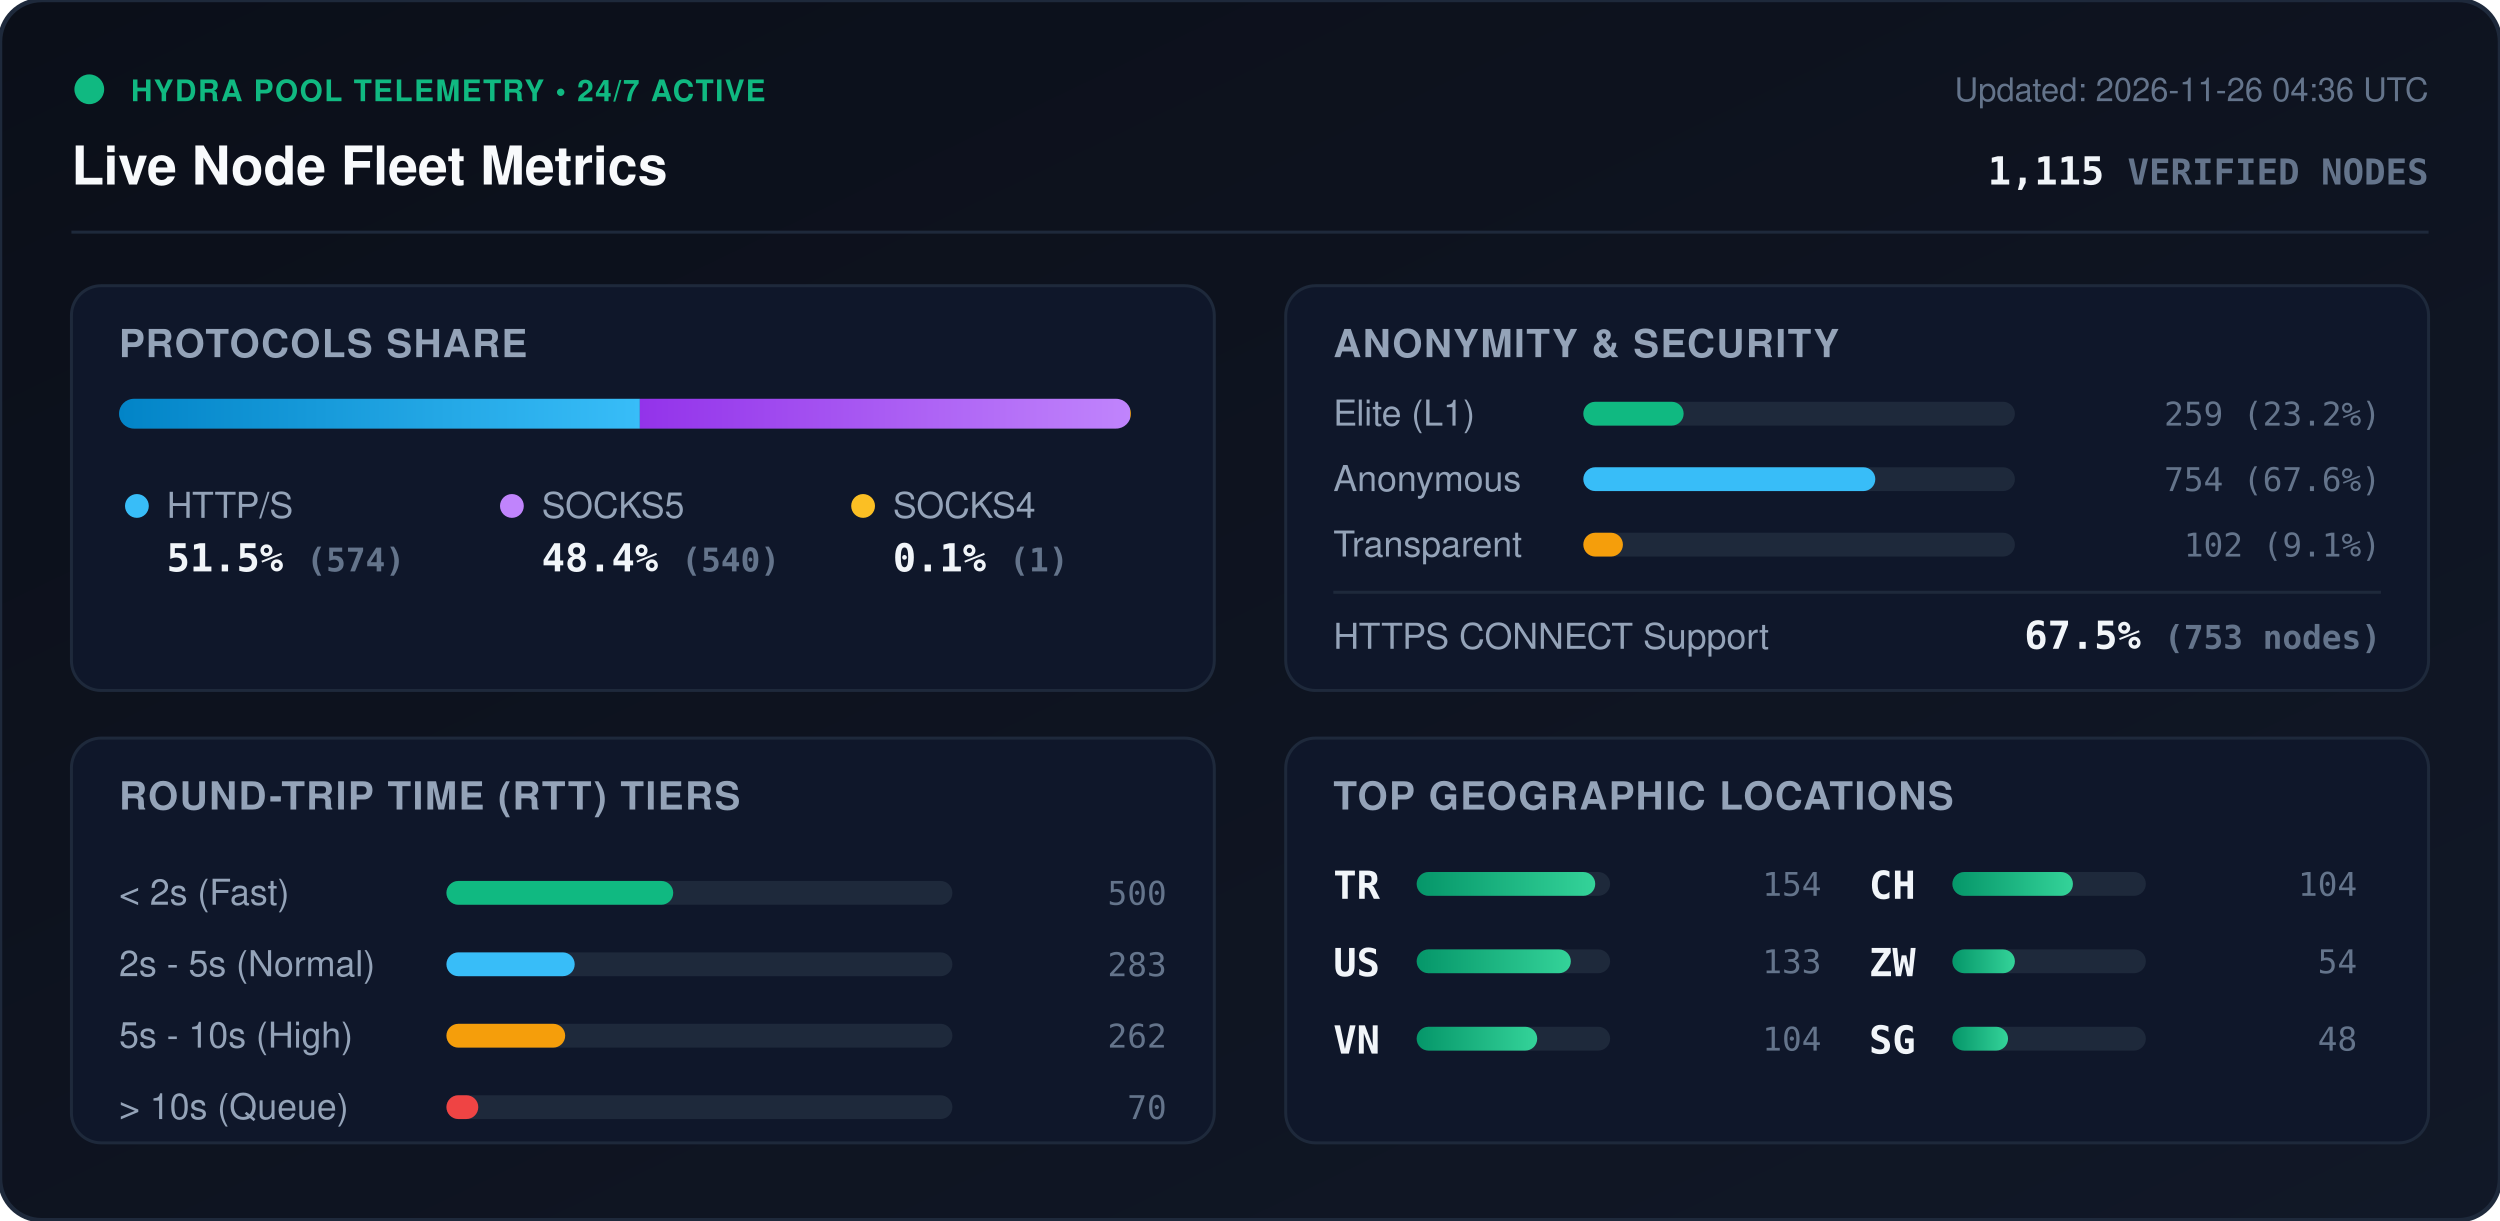
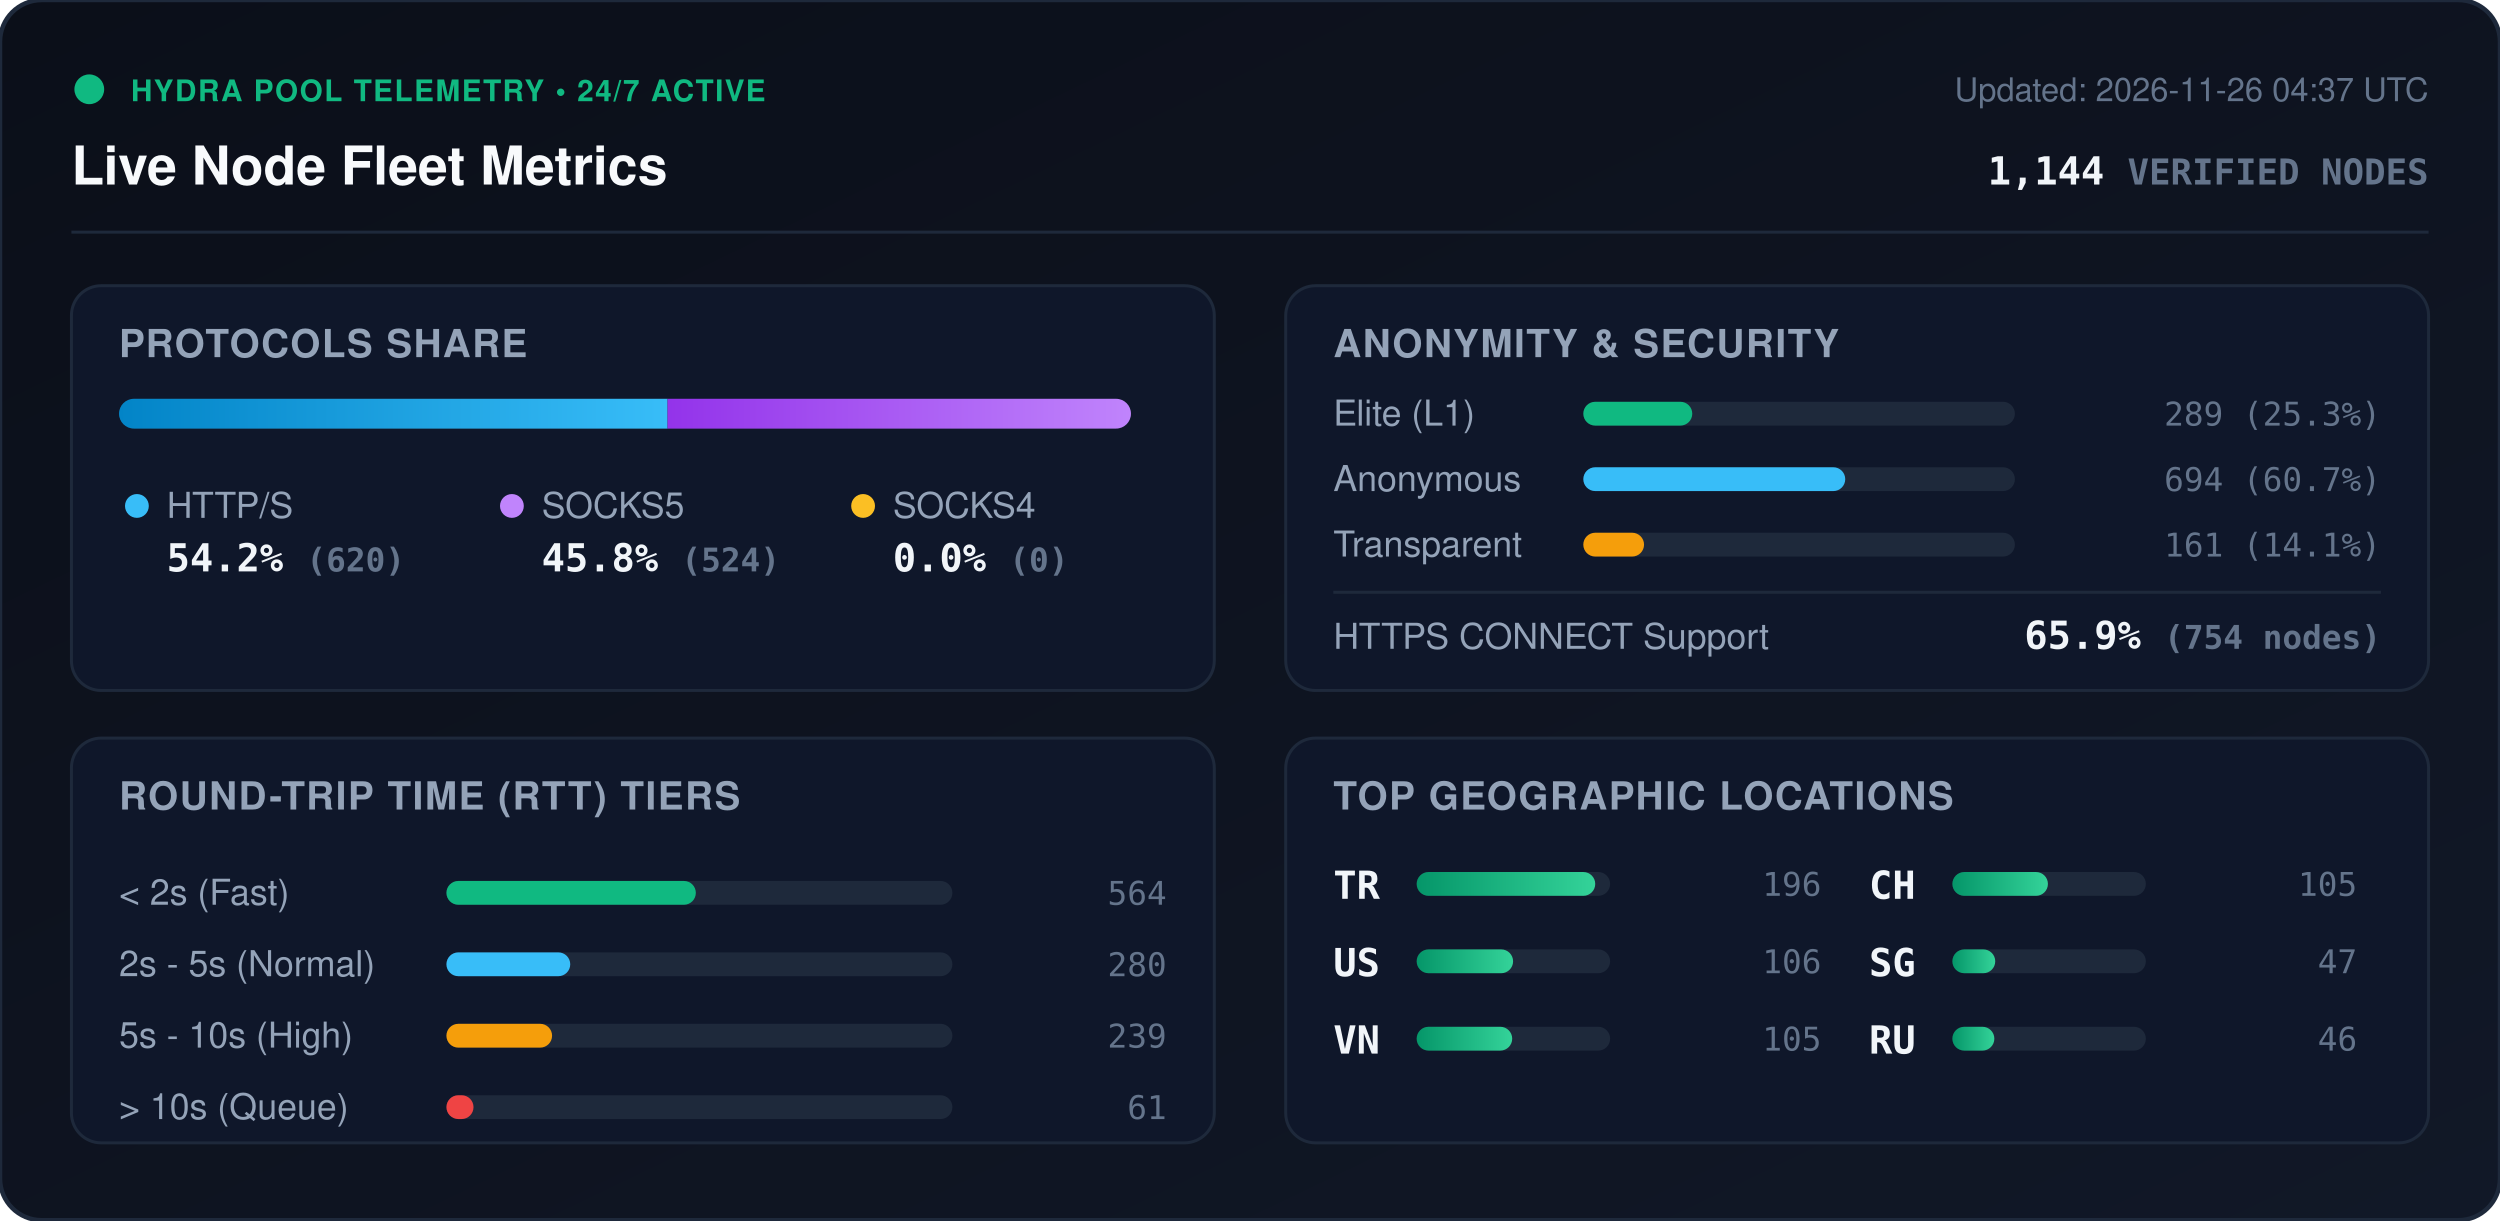
<svg xmlns="http://www.w3.org/2000/svg" viewBox="0 0 840 410" width="840" height="410" style="max-width: 100%; height: auto;">
  <defs>
    <linearGradient id="bg" x1="0%" y1="0%" x2="100%" y2="100%">
      <stop offset="0%" stop-color="#0b0f19" />
      <stop offset="100%" stop-color="#111827" />
    </linearGradient>
    <linearGradient id="bar-http" x1="0%" y1="0%" x2="100%" y2="0%">
      <stop offset="0%" stop-color="#0284c7" />
      <stop offset="100%" stop-color="#38bdf8" />
    </linearGradient>
    <linearGradient id="bar-socks5" x1="0%" y1="0%" x2="100%" y2="0%">
      <stop offset="0%" stop-color="#9333ea" />
      <stop offset="100%" stop-color="#c084fc" />
    </linearGradient>
    <linearGradient id="bar-socks4" x1="0%" y1="0%" x2="100%" y2="0%">
      <stop offset="0%" stop-color="#d97706" />
      <stop offset="100%" stop-color="#fbbf24" />
    </linearGradient>
    <linearGradient id="bar-green" x1="0%" y1="0%" x2="100%" y2="0%">
      <stop offset="0%" stop-color="#059669" />
      <stop offset="100%" stop-color="#34d399" />
    </linearGradient>
    <clipPath id="prog-track-clip">
      <rect width="340.0" height="10" rx="5" />
    </clipPath>
    <style>
      .title { font: 700 18px -apple-system, BlinkMacSystemFont, 'Segoe UI', Helvetica, Arial, sans-serif; fill: #f8fafc; }
      .sub { font: 500 11px -apple-system, BlinkMacSystemFont, 'Segoe UI', Helvetica, Arial, sans-serif; fill: #64748b; }
      .section-hdr { font: 600 13px -apple-system, BlinkMacSystemFont, 'Segoe UI', Helvetica, Arial, sans-serif; fill: #94a3b8; letter-spacing: 0.5px; }
      .metric-val { font: 700 13px -apple-system, BlinkMacSystemFont, 'Segoe UI', Helvetica, Arial, sans-serif; fill: #f1f5f9; }
      .metric-lbl { font: 500 12px -apple-system, BlinkMacSystemFont, 'Segoe UI', Helvetica, Arial, sans-serif; fill: #94a3b8; }
      .badge-txt { font: 700 10px -apple-system, BlinkMacSystemFont, 'Segoe UI', Helvetica, Arial, sans-serif; fill: #10b981; letter-spacing: 0.5px; }
      .mono { font-family: ui-monospace, SFMono-Regular, Menlo, Monaco, Consolas, monospace; }
      .pulse { animation: beacon 2s infinite ease-in-out; }
      @keyframes beacon { 0%, 100% { opacity: 1; } 50% { opacity: 0.35; } }
    </style>
  </defs>
  <rect width="840" height="410" rx="14" fill="url(#bg)" stroke="#1e293b" stroke-width="1.5" />
  <g transform="translate(24, 24)">
    <circle cx="6" cy="6" r="5" fill="#10b981" class="pulse" />
    <text x="20" y="10" class="badge-txt">HYDRA POOL TELEMETRY • 24/7 ACTIVE</text>
    <text x="0" y="38" class="title">Live Node Fleet Metrics</text>
-     <text x="792" y="10" text-anchor="end" class="sub">Updated: 2026-11-26 04:36 UTC</text>
-     <text x="792" y="38" text-anchor="end" class="metric-val mono" fill="#38bdf8">1,115 <tspan font-size="12" fill="#64748b">VERIFIED NODES</tspan>
+     <text x="792" y="10" text-anchor="end" class="sub">Updated: 2026-11-26 04:37 UTC</text>
+     <text x="792" y="38" text-anchor="end" class="metric-val mono" fill="#38bdf8">1,144 <tspan font-size="12" fill="#64748b">VERIFIED NODES</tspan>
    </text>
  </g>
  <line x1="24" y1="78" x2="816" y2="78" stroke="#1e293b" stroke-width="1" />
  <g transform="translate(24, 96)">
    <rect width="384" height="136" rx="10" fill="#0f172a" stroke="#1e293b" />
    <text x="16" y="24" class="section-hdr">PROTOCOLS SHARE</text>
    <g transform="translate(16, 38)">
      <rect width="340.0" height="10" rx="5" fill="#1e293b" />
      <g clip-path="url(#prog-track-clip)">
-         <rect x="0" width="175.0" height="10" fill="url(#bar-http)" />
-         <rect x="175.0" width="164.7" height="10" fill="url(#bar-socks5)" />
-         <rect x="339.7" width="0.3" height="10" fill="url(#bar-socks4)" />
+         <rect x="0" width="184.3" height="10" fill="url(#bar-http)" />
+         <rect x="184.3" width="155.7" height="10" fill="url(#bar-socks5)" />
+         <rect x="340.0" width="0.0" height="10" fill="url(#bar-socks4)" />
      </g>
    </g>
    <g transform="translate(16, 68)">
      <circle cx="6" cy="6" r="4" fill="#38bdf8" />
      <text x="16" y="10" class="metric-lbl">HTTP/S</text>
-       <text x="16" y="28" class="metric-val mono">51.5% <tspan font-size="11" fill="#64748b">(574)</tspan>
+       <text x="16" y="28" class="metric-val mono">54.2% <tspan font-size="11" fill="#64748b">(620)</tspan>
      </text>
      <circle cx="132" cy="6" r="4" fill="#c084fc" />
      <text x="142" y="10" class="metric-lbl">SOCKS5</text>
-       <text x="142" y="28" class="metric-val mono">48.4% <tspan font-size="11" fill="#64748b">(540)</tspan>
+       <text x="142" y="28" class="metric-val mono">45.8% <tspan font-size="11" fill="#64748b">(524)</tspan>
      </text>
      <circle cx="250" cy="6" r="4" fill="#fbbf24" />
      <text x="260" y="10" class="metric-lbl">SOCKS4</text>
-       <text x="260" y="28" class="metric-val mono">0.1% <tspan font-size="11" fill="#64748b">(1)</tspan>
+       <text x="260" y="28" class="metric-val mono">0.0% <tspan font-size="11" fill="#64748b">(0)</tspan>
      </text>
    </g>
  </g>
  <g transform="translate(432, 96)">
    <rect width="384" height="136" rx="10" fill="#0f172a" stroke="#1e293b" />
    <text x="16" y="24" class="section-hdr">ANONYMITY &amp; SECURITY</text>
    <text x="16" y="47" class="metric-lbl">Elite (L1)</text>
    <rect x="100" y="39" width="145.0" height="8" rx="4" fill="#1e293b" />
-     <rect x="100" y="39" width="33.7" height="8" rx="4" fill="#10b981" />
-     <text x="368" y="47" text-anchor="end" class="mono sub" fill="#e2e8f0">259 (23.2%)</text>
+     <rect x="100" y="39" width="36.6" height="8" rx="4" fill="#10b981" />
+     <text x="368" y="47" text-anchor="end" class="mono sub" fill="#e2e8f0">289 (25.3%)</text>
    <text x="16" y="69" class="metric-lbl">Anonymous</text>
    <rect x="100" y="61" width="145.0" height="8" rx="4" fill="#1e293b" />
-     <rect x="100" y="61" width="98.1" height="8" rx="4" fill="#38bdf8" />
-     <text x="368" y="69" text-anchor="end" class="mono sub" fill="#e2e8f0">754 (67.6%)</text>
+     <rect x="100" y="61" width="88.0" height="8" rx="4" fill="#38bdf8" />
+     <text x="368" y="69" text-anchor="end" class="mono sub" fill="#e2e8f0">694 (60.7%)</text>
    <text x="16" y="91" class="metric-lbl">Transparent</text>
    <rect x="100" y="83" width="145.0" height="8" rx="4" fill="#1e293b" />
-     <rect x="100" y="83" width="13.3" height="8" rx="4" fill="#f59e0b" />
-     <text x="368" y="91" text-anchor="end" class="mono sub" fill="#e2e8f0">102 (9.1%)</text>
+     <rect x="100" y="83" width="20.4" height="8" rx="4" fill="#f59e0b" />
+     <text x="368" y="91" text-anchor="end" class="mono sub" fill="#e2e8f0">161 (14.1%)</text>
    <line x1="16" y1="103" x2="368" y2="103" stroke="#1e293b" stroke-width="1" />
    <text x="16" y="122" class="metric-lbl">HTTPS CONNECT Support</text>
-     <text x="368" y="122" text-anchor="end" class="metric-val mono" fill="#34d399">67.5% <tspan font-size="11" fill="#64748b">(753 nodes)</tspan>
+     <text x="368" y="122" text-anchor="end" class="metric-val mono" fill="#34d399">65.9% <tspan font-size="11" fill="#64748b">(754 nodes)</tspan>
    </text>
  </g>
  <g transform="translate(24, 248)">
    <rect width="384" height="136" rx="10" fill="#0f172a" stroke="#1e293b" />
    <text x="16" y="24" class="section-hdr">ROUND-TRIP TIME (RTT) TIERS</text>
    <g transform="translate(16, 42)">
      <text x="0" y="14" class="metric-lbl">&lt; 2s (Fast)</text>
      <rect x="110" y="6" width="170" height="8" rx="4" fill="#1e293b" />
-       <rect x="110" y="6" width="76.2" height="8" rx="4" fill="#10b981" />
-       <text x="352" y="14" text-anchor="end" class="mono sub">500</text>
+       <rect x="110" y="6" width="83.8" height="8" rx="4" fill="#10b981" />
+       <text x="352" y="14" text-anchor="end" class="mono sub">564</text>
      <text x="0" y="38" class="metric-lbl">2s - 5s (Normal)</text>
      <rect x="110" y="30" width="170" height="8" rx="4" fill="#1e293b" />
-       <rect x="110" y="30" width="43.1" height="8" rx="4" fill="#38bdf8" />
-       <text x="352" y="38" text-anchor="end" class="mono sub">283</text>
+       <rect x="110" y="30" width="41.6" height="8" rx="4" fill="#38bdf8" />
+       <text x="352" y="38" text-anchor="end" class="mono sub">280</text>
      <text x="0" y="62" class="metric-lbl">5s - 10s (High)</text>
      <rect x="110" y="54" width="170" height="8" rx="4" fill="#1e293b" />
-       <rect x="110" y="54" width="39.9" height="8" rx="4" fill="#f59e0b" />
-       <text x="352" y="62" text-anchor="end" class="mono sub">262</text>
+       <rect x="110" y="54" width="35.5" height="8" rx="4" fill="#f59e0b" />
+       <text x="352" y="62" text-anchor="end" class="mono sub">239</text>
      <text x="0" y="86" class="metric-lbl">&gt; 10s (Queue)</text>
      <rect x="110" y="78" width="170" height="8" rx="4" fill="#1e293b" />
-       <rect x="110" y="78" width="10.7" height="8" rx="4" fill="#ef4444" />
-       <text x="352" y="86" text-anchor="end" class="mono sub">70</text>
+       <rect x="110" y="78" width="9.1" height="8" rx="4" fill="#ef4444" />
+       <text x="352" y="86" text-anchor="end" class="mono sub">61</text>
    </g>
  </g>
  <g transform="translate(432, 248)">
    <rect width="384" height="136" rx="10" fill="#0f172a" stroke="#1e293b" />
    <text x="16" y="24" class="section-hdr">TOP GEOGRAPHIC LOCATIONS</text>
    <g transform="translate(16, 42)">
      <g transform="translate(0, 0)">
        <text x="0" y="12" class="mono metric-val" font-size="12">TR</text>
        <rect x="28" y="3" width="65" height="8" rx="4" fill="#1e293b" />
        <rect x="28" y="3" width="60.0" height="8" rx="4" fill="url(#bar-green)" />
-         <text x="164" y="11" text-anchor="end" class="mono sub">154</text>
+         <text x="164" y="11" text-anchor="end" class="mono sub">196</text>
      </g>
      <g transform="translate(0, 26)">
        <text x="0" y="12" class="mono metric-val" font-size="12">US</text>
        <rect x="28" y="3" width="65" height="8" rx="4" fill="#1e293b" />
-         <rect x="28" y="3" width="51.8" height="8" rx="4" fill="url(#bar-green)" />
-         <text x="164" y="11" text-anchor="end" class="mono sub">133</text>
+         <rect x="28" y="3" width="32.4" height="8" rx="4" fill="url(#bar-green)" />
+         <text x="164" y="11" text-anchor="end" class="mono sub">106</text>
      </g>
      <g transform="translate(0, 52)">
        <text x="0" y="12" class="mono metric-val" font-size="12">VN</text>
        <rect x="28" y="3" width="65" height="8" rx="4" fill="#1e293b" />
-         <rect x="28" y="3" width="40.5" height="8" rx="4" fill="url(#bar-green)" />
-         <text x="164" y="11" text-anchor="end" class="mono sub">104</text>
+         <rect x="28" y="3" width="32.1" height="8" rx="4" fill="url(#bar-green)" />
+         <text x="164" y="11" text-anchor="end" class="mono sub">105</text>
      </g>
      <g transform="translate(180, 0)">
        <text x="0" y="12" class="mono metric-val" font-size="12">CH</text>
        <rect x="28" y="3" width="65" height="8" rx="4" fill="#1e293b" />
-         <rect x="28" y="3" width="40.5" height="8" rx="4" fill="url(#bar-green)" />
-         <text x="164" y="11" text-anchor="end" class="mono sub">104</text>
+         <rect x="28" y="3" width="32.1" height="8" rx="4" fill="url(#bar-green)" />
+         <text x="164" y="11" text-anchor="end" class="mono sub">105</text>
      </g>
      <g transform="translate(180, 26)">
-         <text x="0" y="12" class="mono metric-val" font-size="12">ZW</text>
+         <text x="0" y="12" class="mono metric-val" font-size="12">SG</text>
        <rect x="28" y="3" width="65" height="8" rx="4" fill="#1e293b" />
-         <rect x="28" y="3" width="21.0" height="8" rx="4" fill="url(#bar-green)" />
-         <text x="164" y="11" text-anchor="end" class="mono sub">54</text>
+         <rect x="28" y="3" width="14.4" height="8" rx="4" fill="url(#bar-green)" />
+         <text x="164" y="11" text-anchor="end" class="mono sub">47</text>
      </g>
      <g transform="translate(180, 52)">
-         <text x="0" y="12" class="mono metric-val" font-size="12">SG</text>
+         <text x="0" y="12" class="mono metric-val" font-size="12">RU</text>
        <rect x="28" y="3" width="65" height="8" rx="4" fill="#1e293b" />
-         <rect x="28" y="3" width="18.7" height="8" rx="4" fill="url(#bar-green)" />
-         <text x="164" y="11" text-anchor="end" class="mono sub">48</text>
+         <rect x="28" y="3" width="14.1" height="8" rx="4" fill="url(#bar-green)" />
+         <text x="164" y="11" text-anchor="end" class="mono sub">46</text>
      </g>
    </g>
  </g>
</svg>
